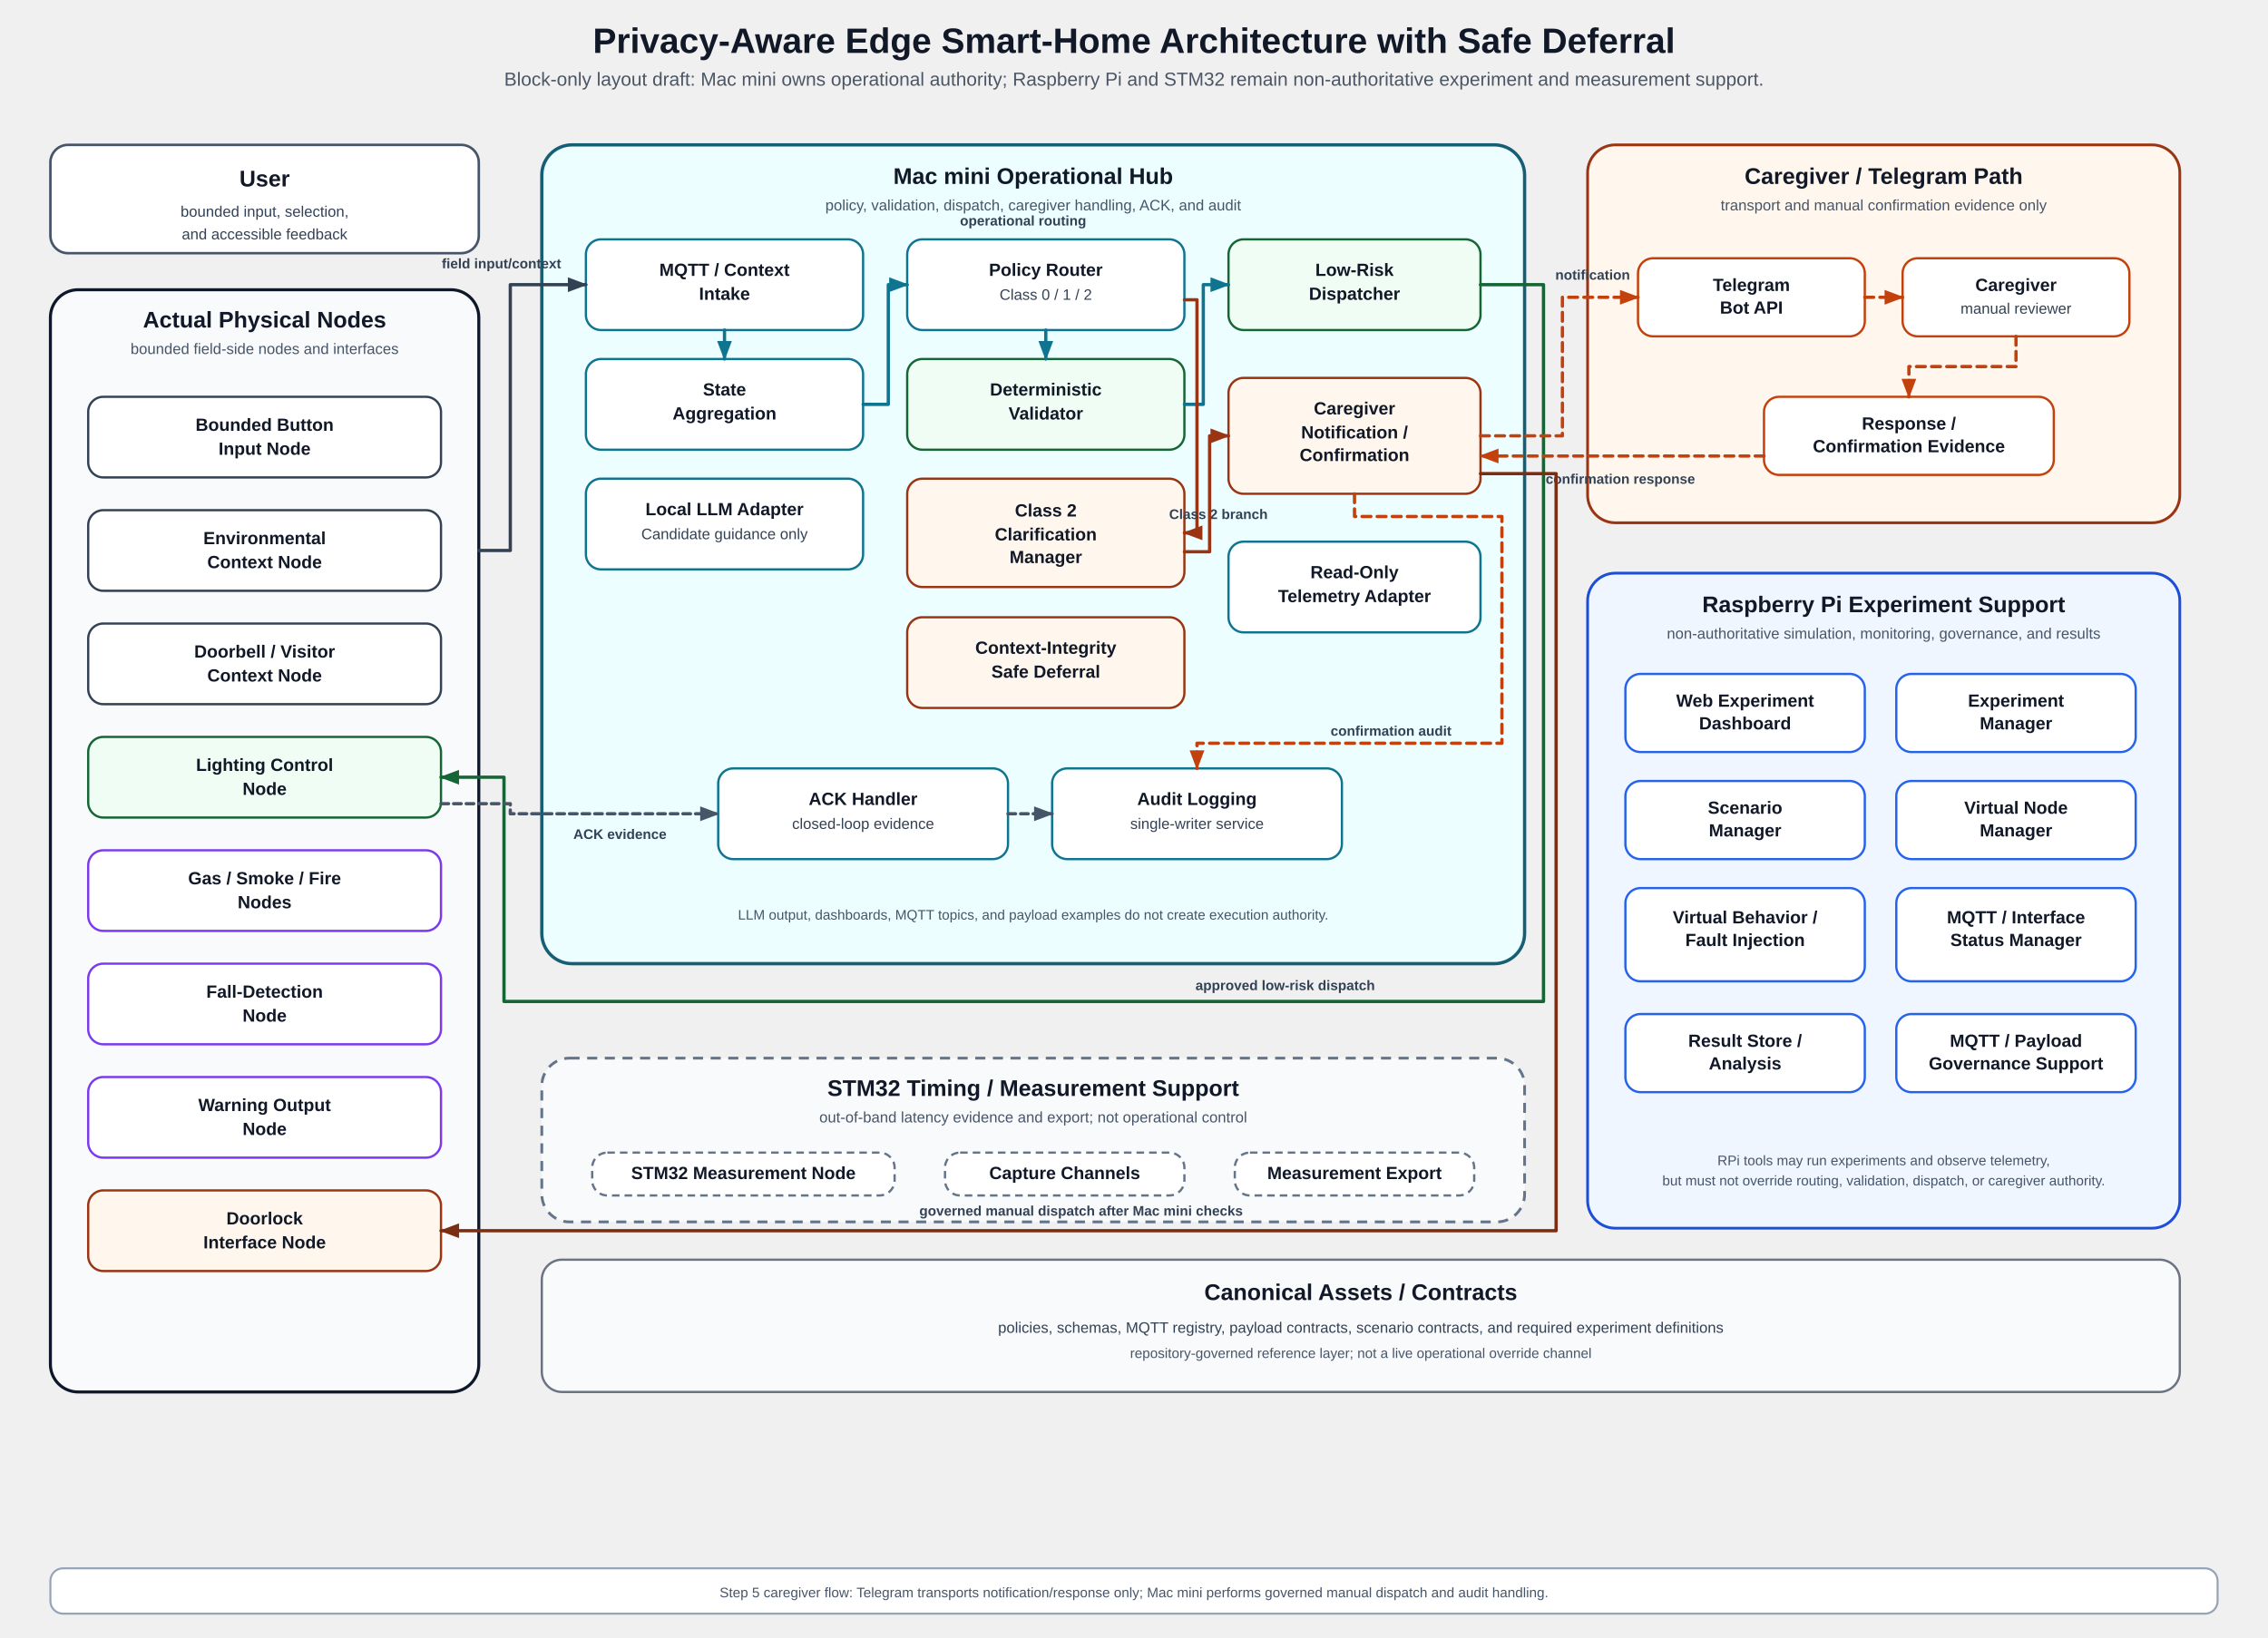
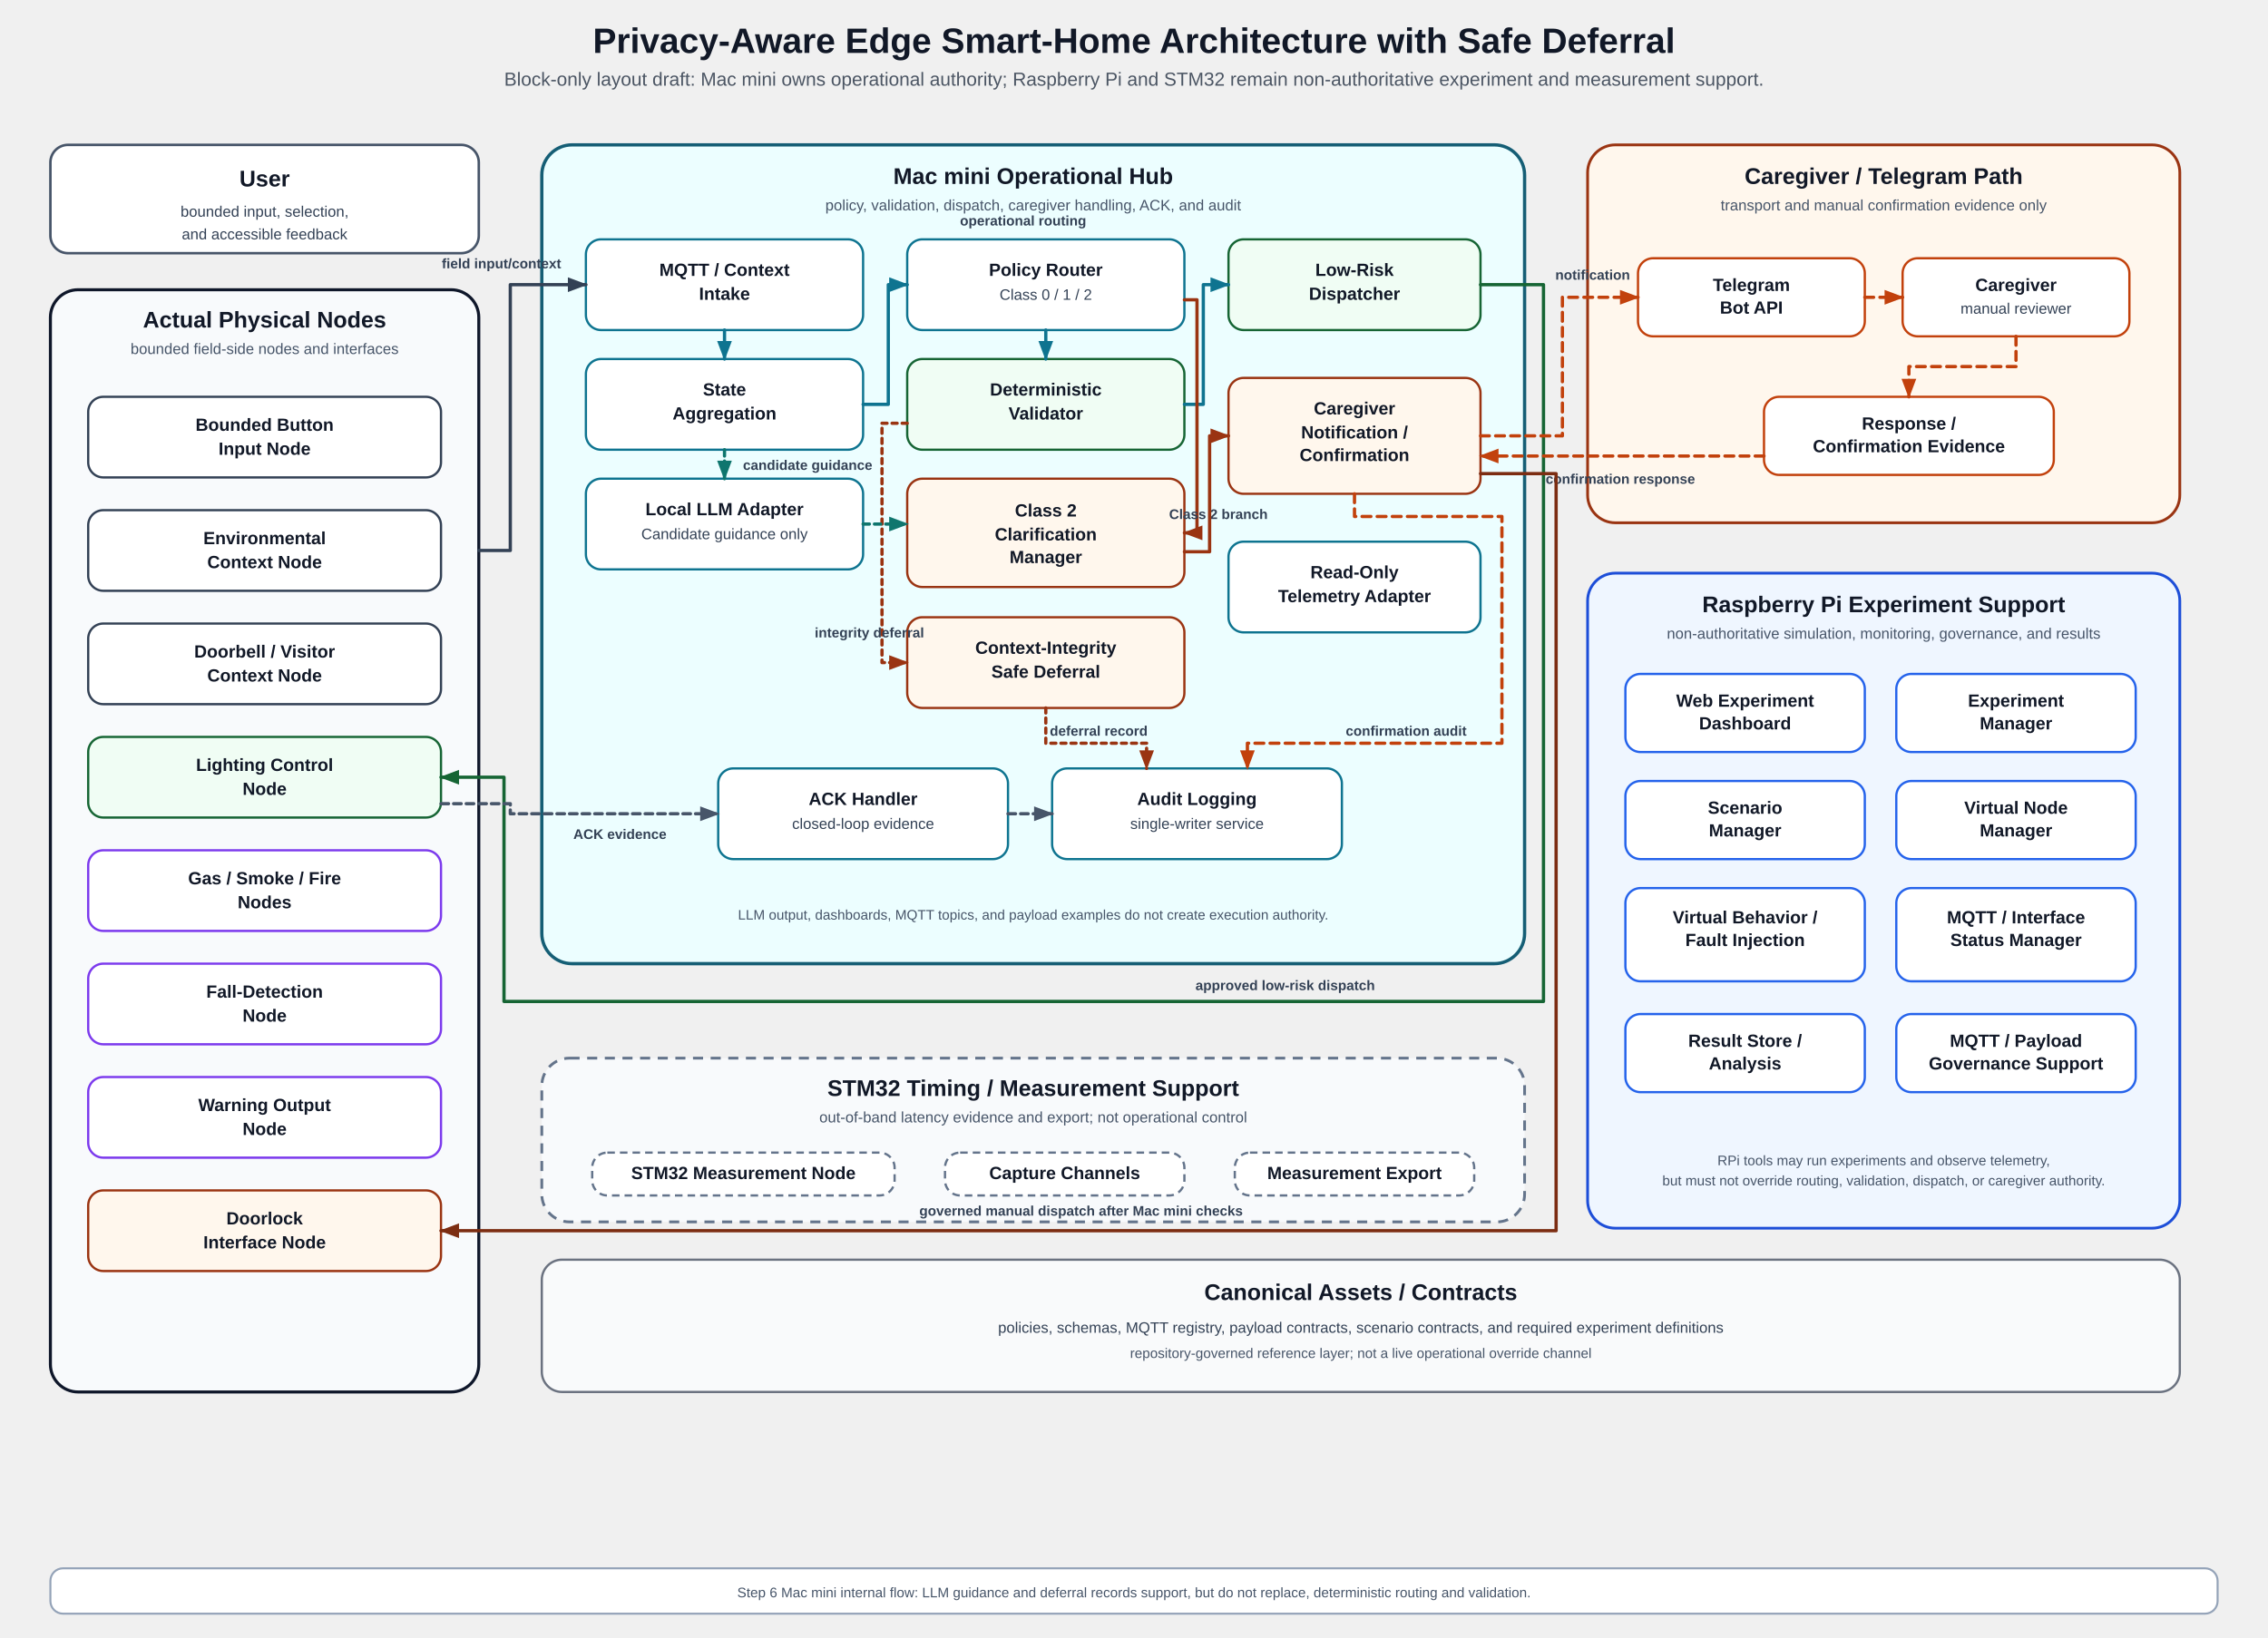
<svg xmlns="http://www.w3.org/2000/svg" width="1800" height="1300" viewBox="0 0 1800 1300">
  <defs>
    <style>
      .title { font: 700 28px Arial, sans-serif; fill: #111827; }
      .subtitle { font: 400 15px Arial, sans-serif; fill: #4b5563; }
      .area-title { font: 700 18px Arial, sans-serif; fill: #111827; }
      .area-note { font: 400 12px Arial, sans-serif; fill: #475569; }
      .label { font: 700 14px Arial, sans-serif; fill: #111827; }
      .small { font: 400 12px Arial, sans-serif; fill: #334155; }
      .tiny { font: 400 11px Arial, sans-serif; fill: #475569; }
      .actor { fill: #ffffff; stroke: #475569; stroke-width: 2; rx: 14; ry: 14; }
      .actual-area { fill: #f8fafc; stroke: #0f172a; stroke-width: 2.4; rx: 22; ry: 22; }
      .actual-block { fill: #ffffff; stroke: #334155; stroke-width: 1.8; rx: 12; ry: 12; }
      .experiment-area { fill: #f5f3ff; stroke: #6d28d9; stroke-width: 2.2; rx: 22; ry: 22; }
      .experiment-block { fill: #ffffff; stroke: #7c3aed; stroke-width: 1.8; rx: 12; ry: 12; }
      .mac-area { fill: #ecfeff; stroke: #155e75; stroke-width: 2.6; rx: 24; ry: 24; }
      .mac-block { fill: #ffffff; stroke: #0e7490; stroke-width: 1.8; rx: 12; ry: 12; }
      .safe-block { fill: #f0fdf4; stroke: #166534; stroke-width: 1.8; rx: 12; ry: 12; }
      .critical-block { fill: #fff7ed; stroke: #9a3412; stroke-width: 1.8; rx: 12; ry: 12; }
      .care-area { fill: #fff7ed; stroke: #9a3412; stroke-width: 2.2; rx: 22; ry: 22; }
      .care-block { fill: #ffffff; stroke: #c2410c; stroke-width: 1.8; rx: 12; ry: 12; }
      .rpi-area { fill: #eff6ff; stroke: #1d4ed8; stroke-width: 2.2; rx: 22; ry: 22; }
      .rpi-block { fill: #ffffff; stroke: #2563eb; stroke-width: 1.8; rx: 12; ry: 12; }
      .measure-area { fill: #f8fafc; stroke: #64748b; stroke-width: 2.2; stroke-dasharray: 8 6; rx: 22; ry: 22; }
      .measure-block { fill: #ffffff; stroke: #64748b; stroke-width: 1.8; stroke-dasharray: 6 4; rx: 12; ry: 12; }
      .asset-area { fill: #f9fafb; stroke: #6b7280; stroke-width: 1.8; rx: 16; ry: 16; }
      .footer { fill: #ffffff; stroke: #94a3b8; stroke-width: 1.6; rx: 10; ry: 10; }
      .arrow { fill: none; stroke-width: 2.6; stroke-linecap: round; stroke-linejoin: round; }
      .input-arrow { stroke: #334155; marker-end: url(#arrowhead-input); }
      .op-arrow { stroke: #0e7490; marker-end: url(#arrowhead-op); }
      .exec-arrow { stroke: #166534; marker-end: url(#arrowhead-exec); }
      .ack-arrow { stroke: #475569; stroke-dasharray: 6 4; marker-end: url(#arrowhead-ack); }
      .class2-arrow { stroke: #9a3412; marker-end: url(#arrowhead-class2); }
      .care-arrow { stroke: #c2410c; stroke-dasharray: 7 5; marker-end: url(#arrowhead-care); }
      .manual-arrow { stroke: #7c2d12; marker-end: url(#arrowhead-manual); }
+       .llm-arrow { stroke: #0f766e; stroke-dasharray: 5 4; marker-end: url(#arrowhead-llm); }
+       .deferral-arrow { stroke: #9a3412; stroke-dasharray: 4 4; marker-end: url(#arrowhead-deferral); }
      .flow-label { font: 700 11px Arial, sans-serif; fill: #334155; }
    </style>
    <marker id="arrowhead-input" markerWidth="6" markerHeight="4.5" refX="5.5" refY="2.25" orient="auto">
      <polygon points="0 0, 6 2.25, 0 4.5" fill="#334155" />
    </marker>
    <marker id="arrowhead-op" markerWidth="6" markerHeight="4.5" refX="5.5" refY="2.25" orient="auto">
      <polygon points="0 0, 6 2.25, 0 4.5" fill="#0e7490" />
    </marker>
    <marker id="arrowhead-exec" markerWidth="6" markerHeight="4.5" refX="5.5" refY="2.25" orient="auto">
      <polygon points="0 0, 6 2.25, 0 4.5" fill="#166534" />
    </marker>
    <marker id="arrowhead-ack" markerWidth="6" markerHeight="4.5" refX="5.5" refY="2.25" orient="auto">
      <polygon points="0 0, 6 2.25, 0 4.5" fill="#475569" />
    </marker>
    <marker id="arrowhead-class2" markerWidth="6" markerHeight="4.5" refX="5.5" refY="2.25" orient="auto">
      <polygon points="0 0, 6 2.25, 0 4.5" fill="#9a3412" />
    </marker>
    <marker id="arrowhead-care" markerWidth="6" markerHeight="4.5" refX="5.5" refY="2.25" orient="auto">
      <polygon points="0 0, 6 2.25, 0 4.5" fill="#c2410c" />
    </marker>
    <marker id="arrowhead-manual" markerWidth="6" markerHeight="4.5" refX="5.5" refY="2.25" orient="auto">
      <polygon points="0 0, 6 2.25, 0 4.5" fill="#7c2d12" />
+     </marker>
+     <marker id="arrowhead-llm" markerWidth="6" markerHeight="4.5" refX="5.5" refY="2.25" orient="auto">
+       <polygon points="0 0, 6 2.25, 0 4.5" fill="#0f766e" />
+     </marker>
+     <marker id="arrowhead-deferral" markerWidth="6" markerHeight="4.5" refX="5.5" refY="2.25" orient="auto">
+       <polygon points="0 0, 6 2.25, 0 4.5" fill="#9a3412" />
    </marker>
  </defs>
  <text x="900" y="42" text-anchor="middle" class="title">Privacy-Aware Edge Smart-Home Architecture with Safe Deferral</text>
  <text x="900" y="68" text-anchor="middle" class="subtitle">Block-only layout draft: Mac mini owns operational authority; Raspberry Pi and STM32 remain non-authoritative experiment and measurement support.</text>
  <rect x="40" y="115" width="340" height="86" class="actor" />
  <text x="210" y="148" text-anchor="middle" class="area-title">User</text>
  <text x="210" y="172" text-anchor="middle" class="small">bounded input, selection,</text>
  <text x="210" y="190" text-anchor="middle" class="small">and accessible feedback</text>
  <rect x="40" y="230" width="340" height="875" class="actual-area" />
  <text x="210" y="260" text-anchor="middle" class="area-title">Actual Physical Nodes</text>
  <text x="210" y="281" text-anchor="middle" class="area-note">bounded field-side nodes and interfaces</text>
  <rect x="70" y="315" width="280" height="64" class="actual-block" />
  <text x="210" y="342" text-anchor="middle" class="label">Bounded Button</text>
  <text x="210" y="361" text-anchor="middle" class="label">Input Node</text>
  <rect x="70" y="405" width="280" height="64" class="actual-block" />
  <text x="210" y="432" text-anchor="middle" class="label">Environmental</text>
  <text x="210" y="451" text-anchor="middle" class="label">Context Node</text>
  <rect x="70" y="495" width="280" height="64" class="actual-block" />
  <text x="210" y="522" text-anchor="middle" class="label">Doorbell / Visitor</text>
  <text x="210" y="541" text-anchor="middle" class="label">Context Node</text>
  <rect x="70" y="585" width="280" height="64" class="safe-block" />
  <text x="210" y="612" text-anchor="middle" class="label">Lighting Control</text>
  <text x="210" y="631" text-anchor="middle" class="label">Node</text>
  <rect x="70" y="675" width="280" height="64" class="experiment-block" />
  <text x="210" y="702" text-anchor="middle" class="label">Gas / Smoke / Fire</text>
  <text x="210" y="721" text-anchor="middle" class="label">Nodes</text>
  <rect x="70" y="765" width="280" height="64" class="experiment-block" />
  <text x="210" y="792" text-anchor="middle" class="label">Fall-Detection</text>
  <text x="210" y="811" text-anchor="middle" class="label">Node</text>
  <rect x="70" y="855" width="280" height="64" class="experiment-block" />
  <text x="210" y="882" text-anchor="middle" class="label">Warning Output</text>
  <text x="210" y="901" text-anchor="middle" class="label">Node</text>
  <rect x="70" y="945" width="280" height="64" class="critical-block" />
  <text x="210" y="972" text-anchor="middle" class="label">Doorlock</text>
  <text x="210" y="991" text-anchor="middle" class="label">Interface Node</text>
  <rect x="430" y="115" width="780" height="650" class="mac-area" />
  <text x="820" y="146" text-anchor="middle" class="area-title">Mac mini Operational Hub</text>
  <text x="820" y="167" text-anchor="middle" class="area-note">policy, validation, dispatch, caregiver handling, ACK, and audit</text>
  <rect x="465" y="190" width="220" height="72" class="mac-block" />
  <text x="575" y="219" text-anchor="middle" class="label">MQTT / Context</text>
  <text x="575" y="238" text-anchor="middle" class="label">Intake</text>
  <rect x="465" y="285" width="220" height="72" class="mac-block" />
  <text x="575" y="314" text-anchor="middle" class="label">State</text>
  <text x="575" y="333" text-anchor="middle" class="label">Aggregation</text>
  <rect x="465" y="380" width="220" height="72" class="mac-block" />
  <text x="575" y="409" text-anchor="middle" class="label">Local LLM Adapter</text>
  <text x="575" y="428" text-anchor="middle" class="small">Candidate guidance only</text>
  <rect x="720" y="190" width="220" height="72" class="mac-block" />
  <text x="830" y="219" text-anchor="middle" class="label">Policy Router</text>
  <text x="830" y="238" text-anchor="middle" class="small">Class 0 / 1 / 2</text>
  <rect x="720" y="285" width="220" height="72" class="safe-block" />
  <text x="830" y="314" text-anchor="middle" class="label">Deterministic</text>
  <text x="830" y="333" text-anchor="middle" class="label">Validator</text>
  <rect x="720" y="380" width="220" height="86" class="critical-block" />
  <text x="830" y="410" text-anchor="middle" class="label">Class 2</text>
  <text x="830" y="429" text-anchor="middle" class="label">Clarification</text>
  <text x="830" y="447" text-anchor="middle" class="label">Manager</text>
  <rect x="720" y="490" width="220" height="72" class="critical-block" />
  <text x="830" y="519" text-anchor="middle" class="label">Context-Integrity</text>
  <text x="830" y="538" text-anchor="middle" class="label">Safe Deferral</text>
  <rect x="975" y="190" width="200" height="72" class="safe-block" />
  <text x="1075" y="219" text-anchor="middle" class="label">Low-Risk</text>
  <text x="1075" y="238" text-anchor="middle" class="label">Dispatcher</text>
  <rect x="975" y="300" width="200" height="92" class="critical-block" />
  <text x="1075" y="329" text-anchor="middle" class="label">Caregiver</text>
  <text x="1075" y="348" text-anchor="middle" class="label">Notification /</text>
  <text x="1075" y="366" text-anchor="middle" class="label">Confirmation</text>
  <rect x="975" y="430" width="200" height="72" class="mac-block" />
  <text x="1075" y="459" text-anchor="middle" class="label">Read-Only</text>
  <text x="1075" y="478" text-anchor="middle" class="label">Telemetry Adapter</text>
  <rect x="570" y="610" width="230" height="72" class="mac-block" />
  <text x="685" y="639" text-anchor="middle" class="label">ACK Handler</text>
  <text x="685" y="658" text-anchor="middle" class="small">closed-loop evidence</text>
  <rect x="835" y="610" width="230" height="72" class="mac-block" />
  <text x="950" y="639" text-anchor="middle" class="label">Audit Logging</text>
  <text x="950" y="658" text-anchor="middle" class="small">single-writer service</text>
  <text x="820" y="730" text-anchor="middle" class="tiny">LLM output, dashboards, MQTT topics, and payload examples do not create execution authority.</text>
  <rect x="1260" y="115" width="470" height="300" class="care-area" />
  <text x="1495" y="146" text-anchor="middle" class="area-title">Caregiver / Telegram Path</text>
  <text x="1495" y="167" text-anchor="middle" class="area-note">transport and manual confirmation evidence only</text>
  <rect x="1300" y="205" width="180" height="62" class="care-block" />
  <text x="1390" y="231" text-anchor="middle" class="label">Telegram</text>
  <text x="1390" y="249" text-anchor="middle" class="label">Bot API</text>
  <rect x="1510" y="205" width="180" height="62" class="care-block" />
  <text x="1600" y="231" text-anchor="middle" class="label">Caregiver</text>
  <text x="1600" y="249" text-anchor="middle" class="small">manual reviewer</text>
  <rect x="1400" y="315" width="230" height="62" class="care-block" />
  <text x="1515" y="341" text-anchor="middle" class="label">Response /</text>
  <text x="1515" y="359" text-anchor="middle" class="label">Confirmation Evidence</text>
  <rect x="1260" y="455" width="470" height="520" class="rpi-area" />
  <text x="1495" y="486" text-anchor="middle" class="area-title">Raspberry Pi Experiment Support</text>
  <text x="1495" y="507" text-anchor="middle" class="area-note">non-authoritative simulation, monitoring, governance, and results</text>
  <rect x="1290" y="535" width="190" height="62" class="rpi-block" />
  <text x="1385" y="561" text-anchor="middle" class="label">Web Experiment</text>
  <text x="1385" y="579" text-anchor="middle" class="label">Dashboard</text>
  <rect x="1505" y="535" width="190" height="62" class="rpi-block" />
  <text x="1600" y="561" text-anchor="middle" class="label">Experiment</text>
  <text x="1600" y="579" text-anchor="middle" class="label">Manager</text>
  <rect x="1290" y="620" width="190" height="62" class="rpi-block" />
  <text x="1385" y="646" text-anchor="middle" class="label">Scenario</text>
  <text x="1385" y="664" text-anchor="middle" class="label">Manager</text>
  <rect x="1505" y="620" width="190" height="62" class="rpi-block" />
  <text x="1600" y="646" text-anchor="middle" class="label">Virtual Node</text>
  <text x="1600" y="664" text-anchor="middle" class="label">Manager</text>
  <rect x="1290" y="705" width="190" height="74" class="rpi-block" />
  <text x="1385" y="733" text-anchor="middle" class="label">Virtual Behavior /</text>
  <text x="1385" y="751" text-anchor="middle" class="label">Fault Injection</text>
  <rect x="1505" y="705" width="190" height="74" class="rpi-block" />
  <text x="1600" y="733" text-anchor="middle" class="label">MQTT / Interface</text>
  <text x="1600" y="751" text-anchor="middle" class="label">Status Manager</text>
  <rect x="1290" y="805" width="190" height="62" class="rpi-block" />
  <text x="1385" y="831" text-anchor="middle" class="label">Result Store /</text>
  <text x="1385" y="849" text-anchor="middle" class="label">Analysis</text>
  <rect x="1505" y="805" width="190" height="62" class="rpi-block" />
  <text x="1600" y="831" text-anchor="middle" class="label">MQTT / Payload</text>
  <text x="1600" y="849" text-anchor="middle" class="label">Governance Support</text>
  <text x="1495" y="925" text-anchor="middle" class="tiny">RPi tools may run experiments and observe telemetry,</text>
  <text x="1495" y="941" text-anchor="middle" class="tiny">but must not override routing, validation, dispatch, or caregiver authority.</text>
  <rect x="430" y="840" width="780" height="130" class="measure-area" />
  <text x="820" y="870" text-anchor="middle" class="area-title">STM32 Timing / Measurement Support</text>
  <text x="820" y="891" text-anchor="middle" class="area-note">out-of-band latency evidence and export; not operational control</text>
  <rect x="470" y="915" width="240" height="34" class="measure-block" />
  <text x="590" y="936" text-anchor="middle" class="label">STM32 Measurement Node</text>
  <rect x="750" y="915" width="190" height="34" class="measure-block" />
  <text x="845" y="936" text-anchor="middle" class="label">Capture Channels</text>
  <rect x="980" y="915" width="190" height="34" class="measure-block" />
  <text x="1075" y="936" text-anchor="middle" class="label">Measurement Export</text>
  <rect x="430" y="1000" width="1300" height="105" class="asset-area" />
  <text x="1080" y="1032" text-anchor="middle" class="area-title">Canonical Assets / Contracts</text>
  <text x="1080" y="1058" text-anchor="middle" class="small">policies, schemas, MQTT registry, payload contracts, scenario contracts, and required experiment definitions</text>
  <text x="1080" y="1078" text-anchor="middle" class="tiny">repository-governed reference layer; not a live operational override channel</text>
  <path d="M380 437 H405 V226 H465" class="arrow input-arrow" />
  <text x="398" y="213" text-anchor="middle" class="flow-label">field input/context</text>
  <path d="M575 262 V285" class="arrow op-arrow" />
  <path d="M685 321 H705 V226 H720" class="arrow op-arrow" />
  <path d="M830 262 V285" class="arrow op-arrow" />
  <path d="M940 321 H955 V226 H975" class="arrow op-arrow" />
  <text x="812" y="179" text-anchor="middle" class="flow-label">operational routing</text>
  <path d="M1175 226 H1225 V795 H400 V617 H350" class="arrow exec-arrow" />
  <text x="1020" y="786" text-anchor="middle" class="flow-label">approved low-risk dispatch</text>
  <path d="M350 638 H405 V646 H570" class="arrow ack-arrow" />
  <path d="M800 646 H835" class="arrow ack-arrow" />
  <text x="492" y="666" text-anchor="middle" class="flow-label">ACK evidence</text>
  <path d="M940 238 H950 V423 H940" class="arrow class2-arrow" />
  <text x="967" y="412" text-anchor="middle" class="flow-label">Class 2 branch</text>
+   <path d="M720 336 H700 V526 H720" class="arrow deferral-arrow" />
+   <text x="690" y="506" text-anchor="middle" class="flow-label">integrity deferral</text>
  <path d="M940 438 H960 V346 H975" class="arrow class2-arrow" />
  <path d="M1175 346 H1240 V236 H1300" class="arrow care-arrow" />
  <path d="M1480 236 H1510" class="arrow care-arrow" />
  <path d="M1600 267 V291 H1515 V315" class="arrow care-arrow" />
  <path d="M1400 362 H1175" class="arrow care-arrow" />
  <text x="1264" y="222" text-anchor="middle" class="flow-label">notification</text>
  <text x="1286" y="384" text-anchor="middle" class="flow-label">confirmation response</text>
  <path d="M1175 376 H1235 V977 H350" class="arrow manual-arrow" />
  <text x="858" y="965" text-anchor="middle" class="flow-label">governed manual dispatch after Mac mini checks</text>
-   <path d="M1075 392 V410 H1192 V590 H950 V610" class="arrow care-arrow" />
-   <text x="1104" y="584" text-anchor="middle" class="flow-label">confirmation audit</text>
+   <path d="M1075 392 V410 H1192 V590 H990 V610" class="arrow care-arrow" />
+   <text x="1116" y="584" text-anchor="middle" class="flow-label">confirmation audit</text>
+   <path d="M575 357 V380" class="arrow llm-arrow" />
+   <path d="M685 416 H720" class="arrow llm-arrow" />
+   <text x="641" y="373" text-anchor="middle" class="flow-label">candidate guidance</text>
+   <path d="M830 562 V590 H910 V610" class="arrow deferral-arrow" />
+   <text x="872" y="584" text-anchor="middle" class="flow-label">deferral record</text>
  <rect x="40" y="1245" width="1720" height="36" class="footer" />
-   <text x="900" y="1268" text-anchor="middle" class="tiny">Step 5 caregiver flow: Telegram transports notification/response only; Mac mini performs governed manual dispatch and audit handling.</text>
+   <text x="900" y="1268" text-anchor="middle" class="tiny">Step 6 Mac mini internal flow: LLM guidance and deferral records support, but do not replace, deterministic routing and validation.</text>
</svg>
